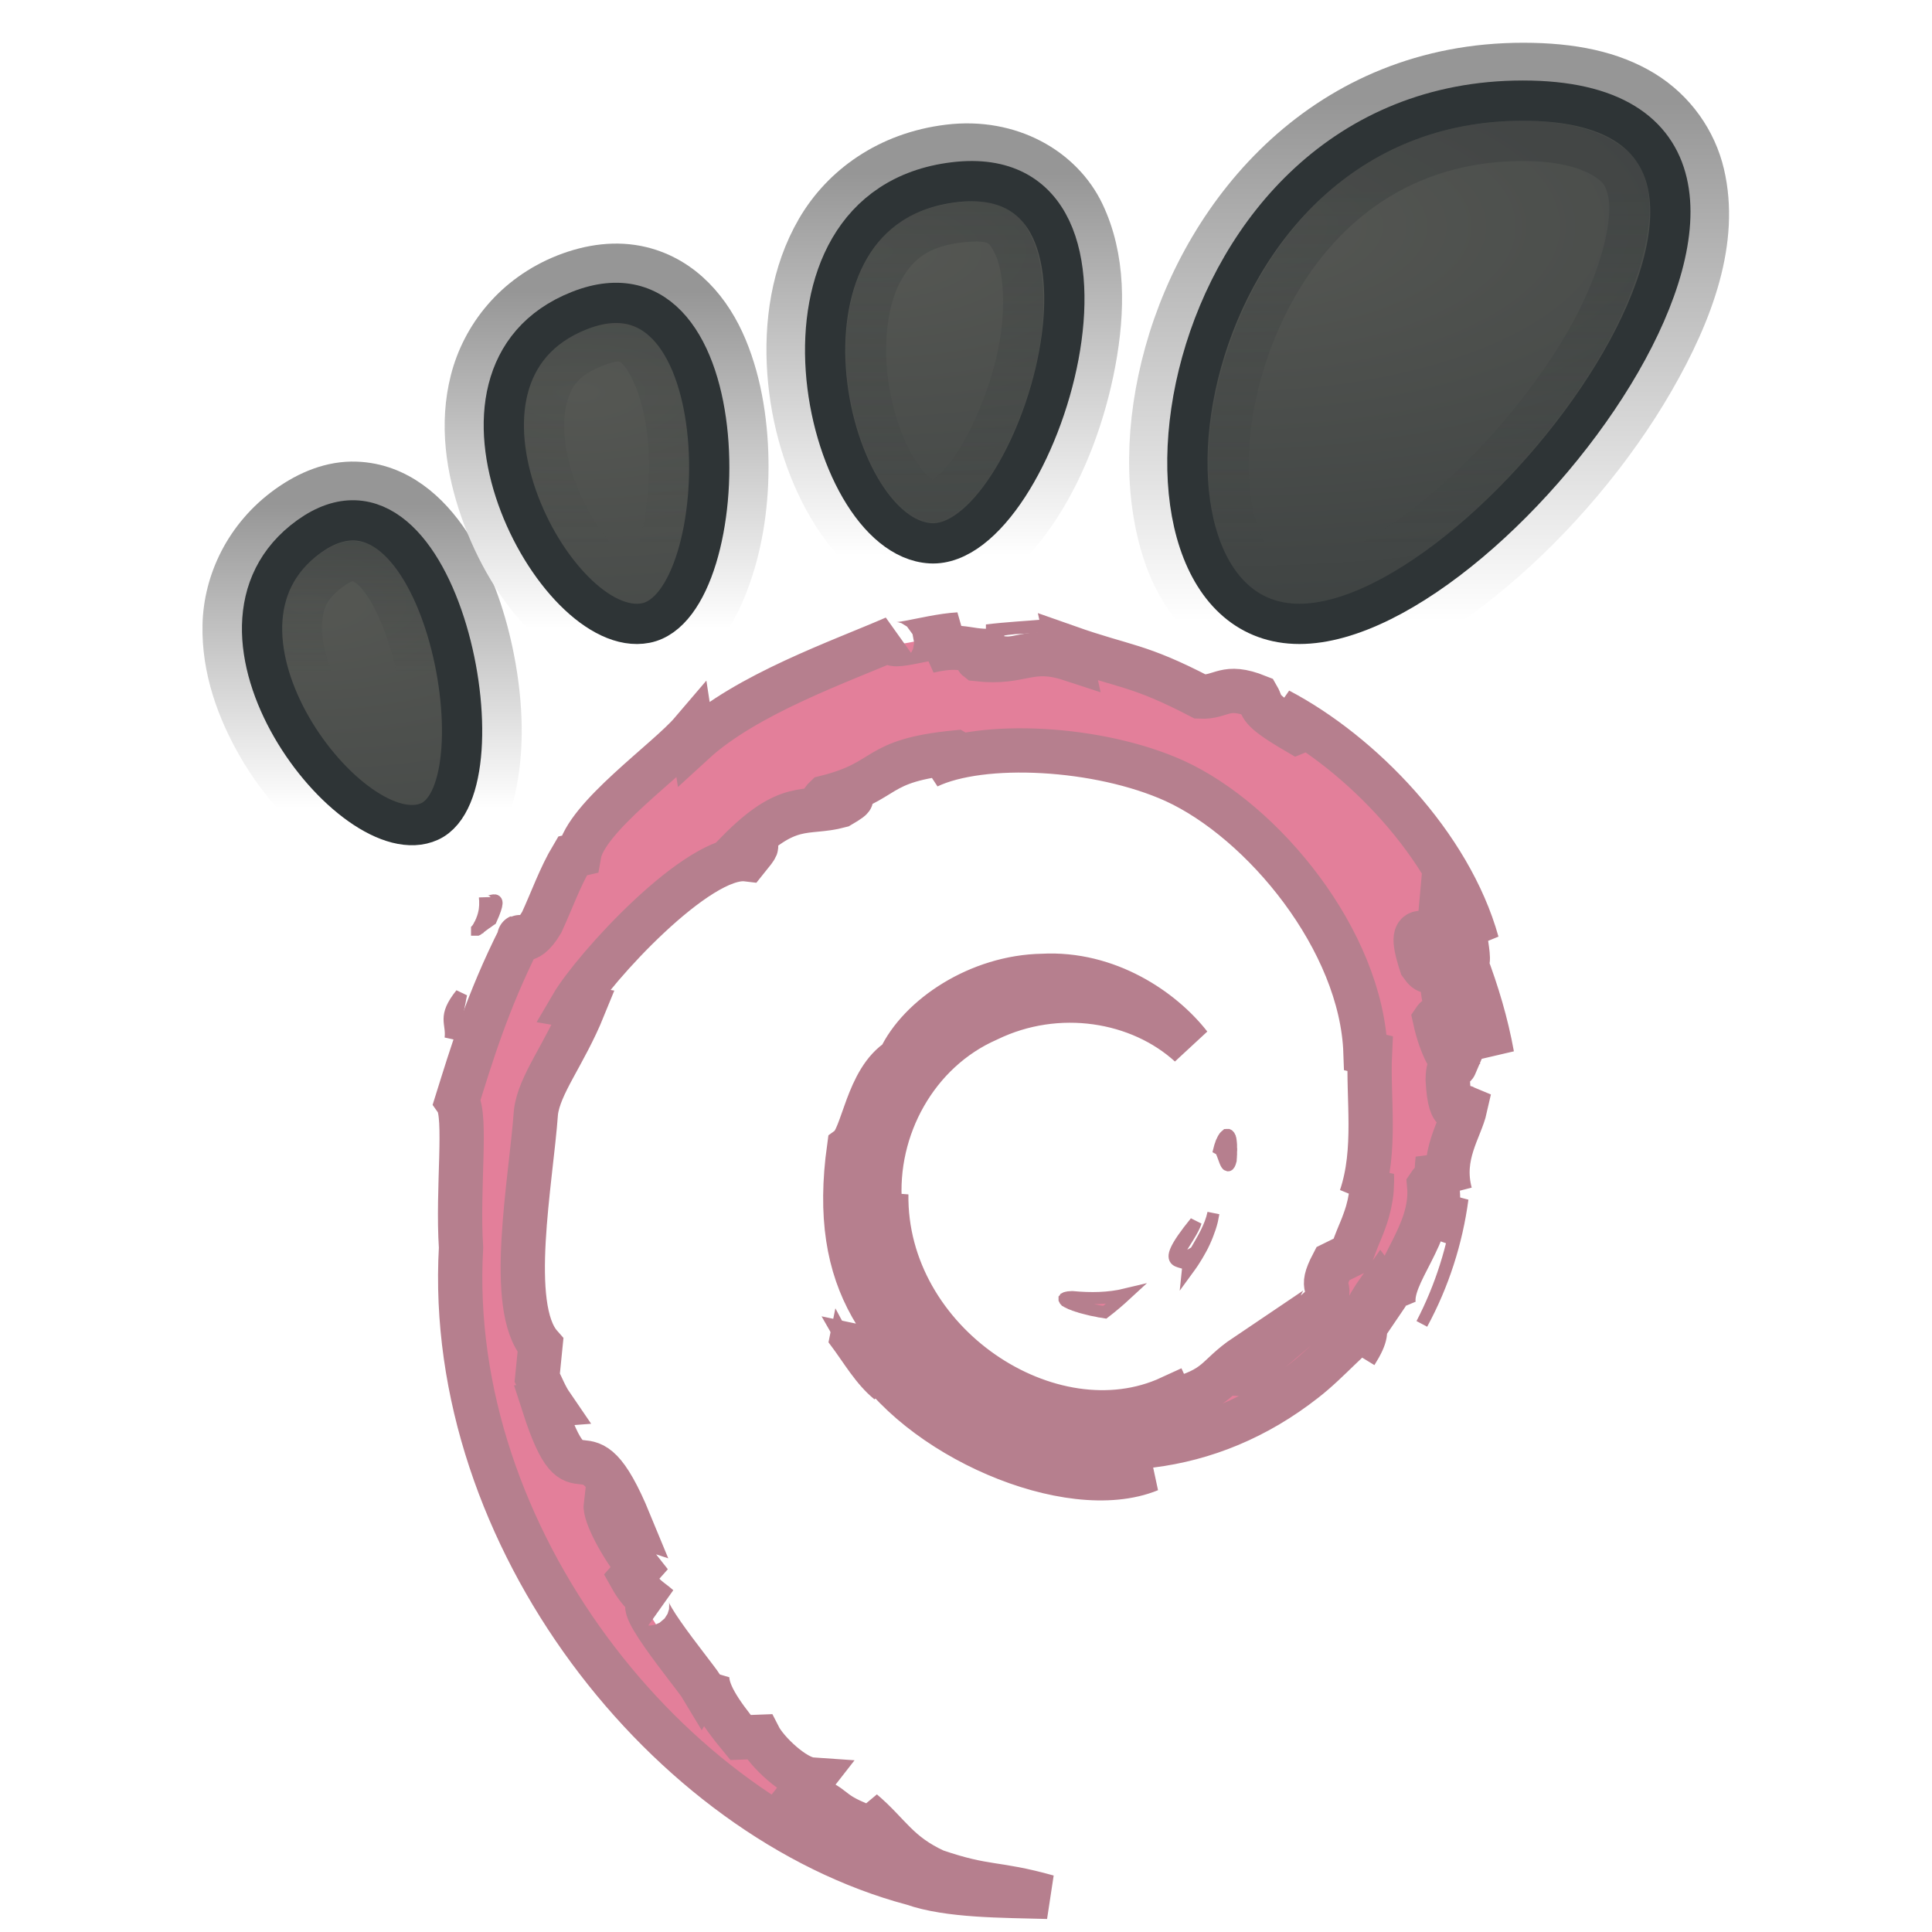
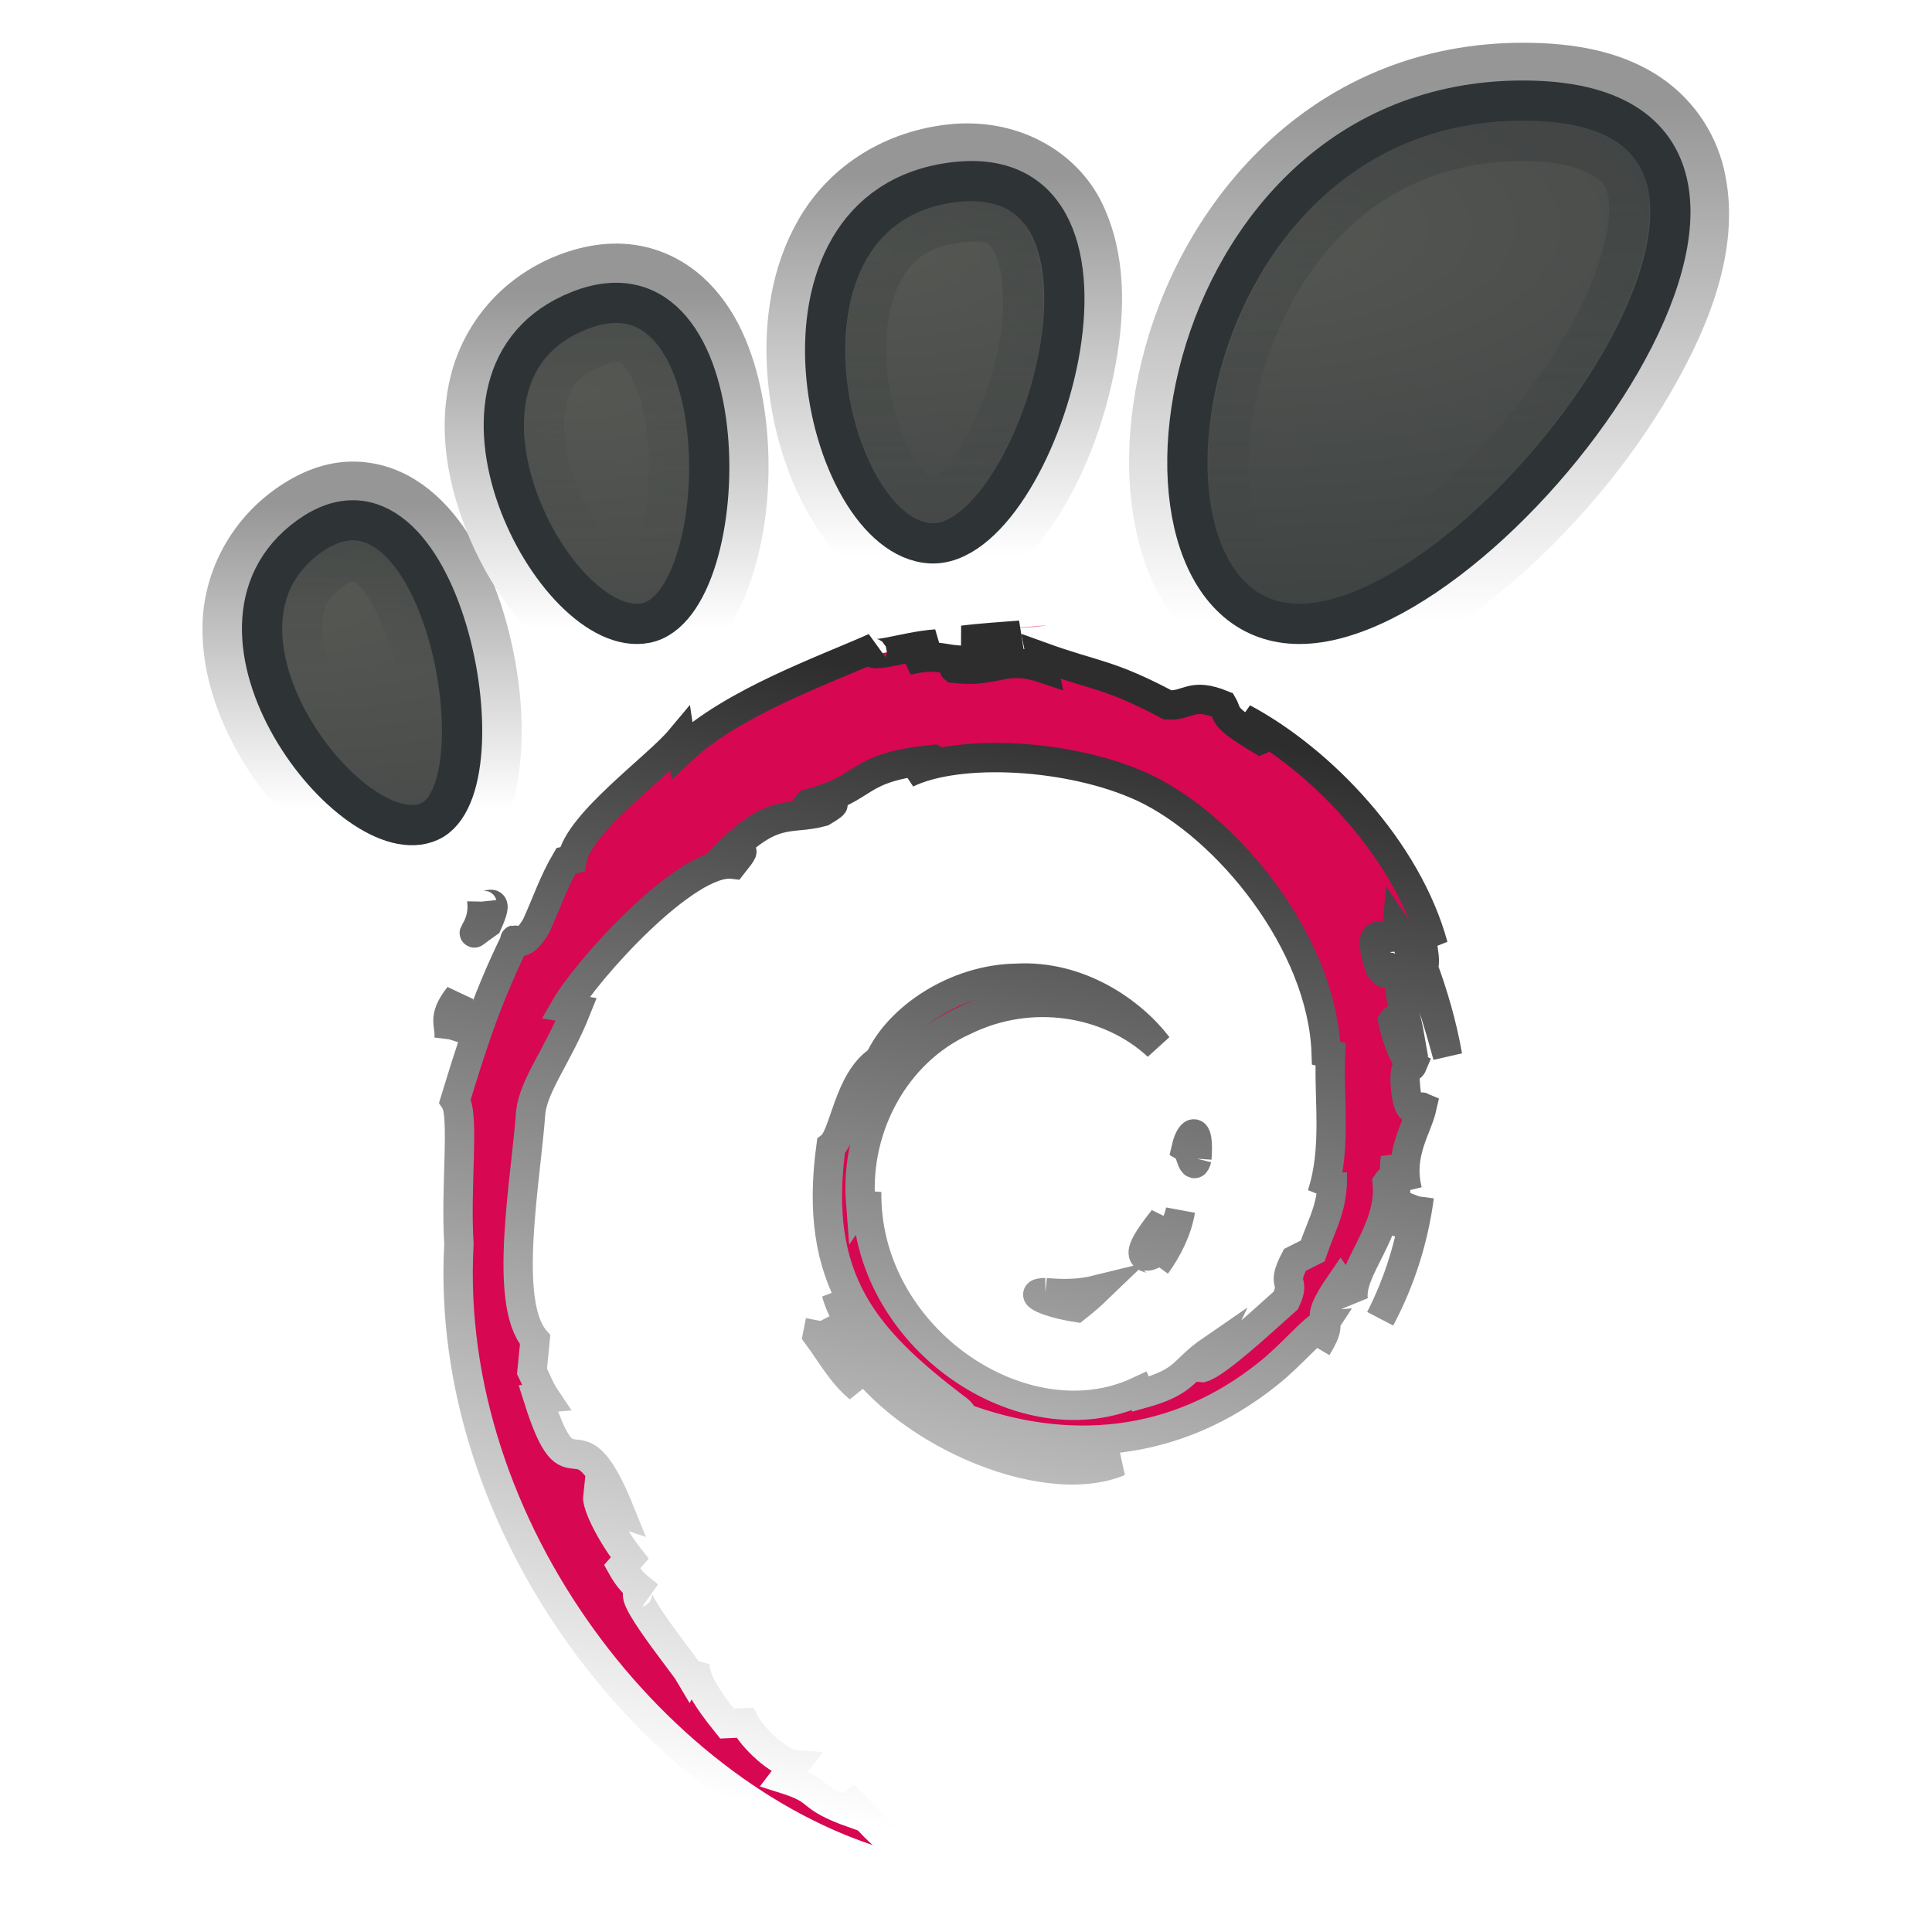
<svg xmlns="http://www.w3.org/2000/svg" xmlns:xlink="http://www.w3.org/1999/xlink" width="48px" height="48px" id="svg1325">
  <defs id="defs1327">
    <linearGradient id="linearGradient2796">
      <stop style="stop-color:#2e3436;stop-opacity:1;" offset="0" id="stop2798" />
      <stop style="stop-color:#2e3436;stop-opacity:0;" offset="1" id="stop2800" />
    </linearGradient>
    <linearGradient id="linearGradient3052">
      <stop id="stop3054" offset="0" style="stop-color:#555753;stop-opacity:1" />
      <stop id="stop3056" offset="1" style="stop-color:#2e3436;stop-opacity:1" />
    </linearGradient>
    <linearGradient id="linearGradient3013">
      <stop style="stop-color:#2d2d2d;stop-opacity:1;" offset="0" id="stop3015" />
      <stop style="stop-color:white;stop-opacity:1" offset="1" id="stop3017" />
    </linearGradient>
    <radialGradient xlink:href="#linearGradient3052" id="radialGradient3073" gradientUnits="userSpaceOnUse" gradientTransform="matrix(2.140448,-1.450766e-6,0,0.93766,-24.37707,2.17114)" cx="18.107" cy="8.083" fx="18.107" fy="8.083" r="17.995" />
    <radialGradient xlink:href="#linearGradient3052" id="radialGradient3076" gradientUnits="userSpaceOnUse" gradientTransform="matrix(2.140448,-1.450766e-6,0,0.93766,-24.37707,2.17114)" cx="14.954" cy="13.682" fx="14.954" fy="13.682" r="17.995" />
    <radialGradient xlink:href="#linearGradient3052" id="radialGradient3079" gradientUnits="userSpaceOnUse" gradientTransform="matrix(2.140448,-1.450766e-6,0,0.93766,-24.37707,2.17114)" cx="21.494" cy="4.35" fx="21.494" fy="4.35" r="17.995" />
    <radialGradient xlink:href="#linearGradient3052" id="radialGradient3082" gradientUnits="userSpaceOnUse" gradientTransform="matrix(2.140448,-1.450766e-6,0,0.93766,-24.37707,2.17114)" cx="25.641" cy="3.684" fx="25.641" fy="3.684" r="17.995" />
    <linearGradient xlink:href="#linearGradient2796" id="linearGradient2804" gradientUnits="userSpaceOnUse" x1="33.306" y1="3.717" x2="33.306" y2="12.644" />
    <linearGradient xlink:href="#linearGradient2796" id="linearGradient2806" gradientUnits="userSpaceOnUse" x1="33.129" y1="12.427" x2="33.129" y2="15.743" />
    <linearGradient xlink:href="#linearGradient3013" id="linearGradient2440" gradientUnits="userSpaceOnUse" x1="35.223" y1="1.514" x2="35.223" y2="14.403" />
    <linearGradient xlink:href="#linearGradient3013" id="linearGradient2444" gradientUnits="userSpaceOnUse" x1="23.114" y1="3.293" x2="23.114" y2="12.783" />
    <linearGradient xlink:href="#linearGradient3013" id="linearGradient2446" gradientUnits="userSpaceOnUse" x1="8.353" y1="11.509" x2="8.353" y2="19.071" />
    <linearGradient xlink:href="#linearGradient3013" id="linearGradient2448" gradientUnits="userSpaceOnUse" x1="15.203" y1="6.216" x2="15.203" y2="14.587" />
+     <defs id="defs829" />
+     <linearGradient xlink:href="#linearGradient3013" id="linearGradient3431" x1="3170.374" y1="4381.558" x2="2987.325" y2="3408.053" gradientUnits="userSpaceOnUse" />
  </defs>
  <g id="layer2" style="display:inline">
    <g id="g3045" style="opacity:0.5" transform="translate(0,1)">
      <path d="M 37.844,0.562 C 32.938,0.562 29.926,4.197 28.938,7.75 C 28.443,9.526 28.416,11.314 28.906,12.781 C 29.396,14.249 30.62,15.438 32.281,15.438 C 33.943,15.438 35.583,14.484 37.125,13.188 C 38.667,11.891 40.092,10.204 41.094,8.469 C 42.095,6.734 42.729,4.956 42.344,3.312 C 42.151,2.491 41.629,1.729 40.844,1.25 C 40.058,0.771 39.07,0.562 37.844,0.562 z" id="path2997" style="opacity:1;fill:none;fill-opacity:1;fill-rule:nonzero;stroke:url(#linearGradient2440);stroke-width:1;stroke-linejoin:round;stroke-miterlimit:4;stroke-dasharray:none;stroke-opacity:1" />
      <path d="M 23.562,2.594 C 22.048,2.778 20.908,3.609 20.281,4.688 C 19.655,5.766 19.476,7.037 19.562,8.25 C 19.649,9.463 20.008,10.643 20.562,11.594 C 21.117,12.545 21.921,13.372 23.062,13.438 C 24.308,13.509 25.188,12.605 25.844,11.594 C 26.5,10.583 26.979,9.29 27.219,8 C 27.459,6.71 27.471,5.4 26.938,4.281 C 26.404,3.163 25.107,2.406 23.562,2.594 z" id="path2999" style="opacity:1;fill:none;fill-opacity:1;fill-rule:nonzero;stroke:url(#linearGradient2444);stroke-width:1;stroke-linejoin:round;stroke-miterlimit:4;stroke-dasharray:none;stroke-opacity:1" />
      <path d="M 8.844,10.969 C 8.233,10.947 7.648,11.187 7.125,11.562 C 6.081,12.313 5.556,13.445 5.531,14.531 C 5.506,15.617 5.88,16.654 6.406,17.562 C 6.932,18.471 7.637,19.239 8.406,19.781 C 9.176,20.323 10.13,20.722 11.094,20.281 C 12.032,19.852 12.292,18.942 12.406,18.062 C 12.521,17.183 12.454,16.192 12.25,15.219 C 12.046,14.246 11.705,13.291 11.188,12.5 C 10.67,11.709 9.893,11.005 8.844,10.969 z" id="path3001" style="opacity:1;fill:none;fill-opacity:1;fill-rule:nonzero;stroke:url(#linearGradient2446);stroke-width:1;stroke-linejoin:round;stroke-miterlimit:4;stroke-dasharray:none;stroke-opacity:1" />
      <path d="M 15.938,5.625 C 15.319,5.476 14.663,5.563 14.031,5.812 C 12.762,6.315 11.968,7.343 11.688,8.438 C 11.407,9.532 11.576,10.656 11.938,11.688 C 12.299,12.719 12.863,13.668 13.562,14.375 C 14.262,15.082 15.157,15.645 16.219,15.438 C 17.245,15.237 17.764,14.361 18.094,13.5 C 18.423,12.639 18.591,11.652 18.594,10.625 C 18.597,9.598 18.443,8.537 18.062,7.625 C 17.682,6.713 16.995,5.88 15.938,5.625 z" id="path3003" style="opacity:1;fill:none;fill-opacity:1;fill-rule:nonzero;stroke:url(#linearGradient2448);stroke-width:1;stroke-linejoin:round;stroke-miterlimit:4;stroke-dasharray:none;stroke-opacity:1" />
      <g id="Layer" transform="matrix(0.1232753,0,0,0.1232753,10.11643,14.72584)">
        <g id="g3327" transform="matrix(0.9556033,0,0,0.9556033,-7.472502,-11.78053)">
-           <path d="M 148.154,152.401 L 147.952,152.401 L 147.775,152.425 L 147.599,152.425 L 147.422,152.45 L 147.271,152.45 L 147.144,152.475 L 147.018,152.499 L 146.917,152.524 L 146.816,152.549 L 146.715,152.574 L 146.665,152.598 L 146.589,152.648 L 146.539,152.673 L 146.514,152.722 L 146.488,152.771 L 146.463,152.796 L 146.463,152.846 L 146.488,152.895 L 146.514,152.945 L 146.539,152.994 L 146.564,153.043 L 146.615,153.093 L 146.69,153.142 L 146.741,153.217 L 146.842,153.266 L 146.917,153.315 L 147.018,153.39 L 147.119,153.439 L 147.245,153.489 L 147.372,153.563 L 147.498,153.612 L 147.624,153.686 L 147.775,153.761 L 147.927,153.81 L 148.103,153.884 L 148.255,153.934 L 148.431,154.008 L 148.608,154.082 L 148.81,154.131 L 148.987,154.206 L 149.189,154.28 L 149.416,154.329 L 149.819,154.478 L 150.274,154.601 L 150.753,154.725 L 151.233,154.849 L 151.737,154.972 L 152.242,155.096 L 152.772,155.195 L 153.302,155.294 L 153.832,155.417 L 154.387,155.491 L 154.942,155.59 C 156.583,154.329 158.046,153.068 159.384,151.832 C 155.699,152.722 151.939,152.747 148.154,152.401 z" id="path2904" style="fill:#c70036;fill-opacity:1;stroke:#6e001d;stroke-width:2.547;stroke-linecap:butt;stroke-linejoin:miter;stroke-miterlimit:4;stroke-dasharray:none;stroke-opacity:1" />
-           <path d="M 172.506,146.466 L 173.011,145.773 L 173.49,145.081 L 173.945,144.364 L 174.374,143.672 L 174.803,142.93 L 175.206,142.213 L 175.585,141.496 L 175.938,140.754 L 176.266,140.012 L 176.569,139.27 L 176.847,138.504 L 177.124,137.737 L 177.352,136.995 L 177.553,136.229 L 177.705,135.437 L 177.856,134.671 C 177.251,137.613 175.635,140.16 174.096,142.856 C 165.617,148.073 173.289,139.74 174.096,136.575 C 164.961,147.826 172.834,143.325 172.506,146.466 z" id="path2906" style="fill:#c70036;fill-opacity:1;stroke:#6e001d;stroke-width:2.547;stroke-linecap:butt;stroke-linejoin:miter;stroke-miterlimit:4;stroke-dasharray:none;stroke-opacity:1" />
-           <path d="M 181.49,123.543 L 181.49,123.37 L 181.515,123.172 L 181.515,122.999 L 181.541,122.826 L 181.541,122.653 L 181.541,122.48 L 181.566,122.332 L 181.566,122.159 L 181.566,122.01 L 181.566,121.862 L 181.566,121.713 L 181.566,121.565 L 181.591,121.417 L 181.591,121.293 L 181.591,121.145 L 181.566,121.021 L 181.566,120.897 L 181.566,120.774 L 181.566,120.65 L 181.566,120.526 L 181.566,120.428 L 181.566,120.304 L 181.541,120.205 L 181.541,120.106 L 181.541,119.982 L 181.515,119.884 L 181.515,119.809 L 181.515,119.71 L 181.49,119.612 L 181.49,119.537 L 181.465,119.438 L 181.465,119.364 L 181.44,119.29 L 181.44,119.216 L 181.414,119.142 L 181.414,119.068 L 181.389,119.018 L 181.364,118.944 L 181.364,118.894 L 181.339,118.82 L 181.314,118.771 L 181.314,118.721 L 181.288,118.672 L 181.263,118.622 L 181.238,118.573 L 181.238,118.548 L 181.213,118.499 L 181.187,118.474 L 181.162,118.425 L 181.137,118.4 L 181.086,118.35 L 181.061,118.301 L 181.011,118.252 L 180.96,118.227 L 180.91,118.202 L 180.859,118.202 L 180.809,118.202 L 180.758,118.202 L 180.708,118.227 L 180.632,118.227 L 180.582,118.276 L 180.531,118.301 L 180.481,118.35 L 180.405,118.4 L 180.355,118.449 L 180.304,118.499 L 180.254,118.573 L 180.178,118.647 L 180.127,118.721 L 180.077,118.82 L 180.026,118.894 L 179.951,118.993 L 179.9,119.092 L 179.85,119.191 L 179.799,119.315 L 179.749,119.414 L 179.698,119.537 L 179.623,119.661 L 179.572,119.785 L 179.522,119.908 L 179.497,120.032 L 179.446,120.156 L 179.396,120.304 L 179.345,120.428 L 179.295,120.576 L 179.219,120.848 L 179.143,121.145 C 180.001,121.565 180.683,126.783 181.49,123.543 z" id="path2908" style="fill:#c70036;fill-opacity:1;stroke:#6e001d;stroke-width:2.547;stroke-linecap:butt;stroke-linejoin:miter;stroke-miterlimit:4;stroke-dasharray:none;stroke-opacity:1" />
-           <path d="M 130.968,14.197 L 131.423,14.271 L 131.877,14.346 L 132.356,14.42 L 132.811,14.494 L 133.013,14.519 L 133.24,14.568 L 133.467,14.593 L 133.669,14.642 L 133.871,14.667 L 134.072,14.717 L 134.249,14.741 L 134.451,14.791 L 134.628,14.815 L 134.779,14.865 L 134.93,14.914 L 135.082,14.939 L 135.233,14.989 L 135.334,15.038 L 135.46,15.063 L 135.561,15.112 L 135.637,15.162 L 135.713,15.211 L 135.738,15.236 L 135.763,15.261 L 135.788,15.285 L 135.814,15.285 L 135.814,15.31 L 135.839,15.335 L 135.839,15.359 L 135.839,15.384 L 135.839,15.434 L 135.839,15.458 L 135.814,15.483 L 135.788,15.508 C 138.463,14.939 139.044,14.42 130.968,14.197 z" id="path2910" style="fill:#c70036;fill-opacity:1;stroke:#6e001d;stroke-width:2.547;stroke-linecap:butt;stroke-linejoin:miter;stroke-miterlimit:4;stroke-dasharray:none;stroke-opacity:1" />
-           <path d="M 135.788,15.508 L 134.098,15.854 L 135.687,15.706 L 135.788,15.508 z" id="polygon2912" style="fill:#c70036;fill-opacity:1;stroke:#6e001d;stroke-width:2.547;stroke-linecap:butt;stroke-linejoin:miter;stroke-miterlimit:4;stroke-dasharray:none;stroke-opacity:1" />
-           <path d="M 211.268,126.585 L 211.293,127.252 L 211.293,127.895 L 211.268,128.514 L 211.243,129.132 L 211.218,129.7 L 211.167,130.294 L 211.092,130.838 L 211.016,131.382 L 210.915,131.901 L 210.814,132.445 L 210.713,132.94 L 210.587,133.434 L 210.334,134.423 L 210.032,135.388 L 209.704,136.327 L 209.35,137.292 L 208.972,138.232 L 208.568,139.196 L 208.164,140.185 L 207.76,141.224 L 207.559,141.768 L 207.357,142.312 L 207.155,142.856 L 206.953,143.424 L 203.041,145.353 C 199.836,151.461 203.344,149.211 201.048,154.082 C 196.026,158.459 185.856,167.732 182.601,168.572 C 180.203,168.523 184.19,165.828 184.72,164.764 C 178.033,169.265 179.345,171.54 169.099,174.285 L 168.797,173.617 C 143.511,185.288 108.408,162.193 108.862,130.665 C 108.584,132.668 108.08,132.173 107.525,132.989 C 106.238,116.768 115.171,100.472 130.262,93.845 C 145.025,86.674 162.311,89.617 172.885,99.261 C 167.081,91.818 155.523,83.905 141.82,84.647 C 128.394,84.869 115.852,93.227 111.663,102.277 C 104.799,106.531 103.992,118.622 101.014,120.848 C 96.976,149.878 108.584,162.415 128.218,177.153 C 131.322,179.205 129.076,179.502 129.505,181.06 C 122.994,178.068 117.013,173.543 112.092,168.028 C 114.717,171.738 117.518,175.397 121.152,178.241 C 114.994,176.213 106.767,163.627 104.395,163.132 C 114.994,181.728 147.422,195.748 164.406,188.8 C 156.532,189.072 146.564,188.948 137.732,185.758 C 134.022,183.879 128.975,180.021 129.883,179.304 C 153.05,187.761 176.973,185.709 197.035,169.982 C 202.133,166.075 207.71,159.448 209.325,159.374 C 206.902,162.935 209.729,161.08 207.861,164.245 C 212.934,156.209 205.666,160.956 213.136,150.373 L 215.886,154.082 C 214.852,147.406 224.34,139.32 223.356,128.786 C 225.526,125.546 225.779,132.247 223.482,139.666 C 226.687,131.431 224.34,130.096 225.148,123.321 C 226.031,125.596 227.192,128.019 227.798,130.442 C 225.703,122.48 229.943,117.04 230.977,112.416 C 229.943,111.971 227.772,115.927 227.268,106.531 C 227.343,102.451 228.428,104.404 228.857,103.39 C 228.025,102.945 225.88,99.805 224.567,93.821 C 225.526,92.411 227.091,97.48 228.403,97.678 C 227.57,92.906 226.132,89.271 226.082,85.611 C 222.321,77.921 224.744,86.625 221.691,82.297 C 217.703,70.057 225.022,79.454 225.526,73.89 C 231.583,82.52 235.04,95.873 236.63,101.387 C 235.419,94.661 233.45,88.108 231.053,81.803 C 232.92,82.569 228.1,67.931 233.476,77.624 C 227.722,56.976 208.947,37.689 191.66,28.614 C 193.78,30.518 196.455,32.891 195.496,33.262 C 186.891,28.243 188.405,27.872 187.168,25.745 C 180.178,22.951 179.724,25.968 175.08,25.745 C 161.882,18.896 159.333,19.613 147.195,15.335 L 147.75,17.857 C 138.993,14.989 137.555,18.945 128.092,17.857 C 127.511,17.412 131.12,16.274 134.098,15.854 C 125.644,16.942 126.022,14.222 117.77,16.151 C 119.789,14.741 121.959,13.826 124.13,12.639 C 117.24,13.035 107.676,16.571 110.629,13.357 C 99.373,18.277 79.412,25.176 68.207,35.463 L 67.854,33.163 C 62.706,39.197 45.445,51.19 44.082,59.029 L 42.694,59.35 C 40.044,63.776 38.303,68.796 36.183,73.371 C 32.701,79.206 31.061,75.621 31.565,76.536 C 24.676,90.186 21.269,101.659 18.317,111.08 C 20.436,114.147 18.367,129.602 19.175,141.965 C 15.717,203.068 62.933,262.365 114.515,276.064 C 122.085,278.71 133.315,278.611 142.905,278.883 C 131.599,275.718 130.161,277.201 119.158,273.443 C 111.234,269.783 109.493,265.604 103.865,260.832 L 106.086,264.689 C 95.083,260.856 99.676,259.966 90.718,257.172 L 93.09,254.13 C 89.531,253.883 83.626,248.245 82.037,245.13 L 78.125,245.278 C 73.431,239.59 70.933,235.51 71.109,232.321 L 69.848,234.521 C 68.409,232.123 52.587,213.255 60.788,217.657 C 59.274,216.272 57.23,215.431 55.034,211.5 L 56.7,209.62 C 52.763,204.65 49.432,198.246 49.684,196.119 C 51.804,198.913 53.268,199.433 54.706,199.903 C 44.713,175.645 44.158,198.592 36.612,175.199 L 38.202,175.076 C 36.966,173.271 36.234,171.292 35.25,169.364 L 35.931,162.564 C 28.764,154.428 33.937,127.945 34.972,113.43 C 35.679,107.52 40.978,101.239 44.991,91.372 L 42.543,90.952 C 47.211,82.965 69.242,58.831 79.463,60.067 C 84.409,53.984 78.478,60.067 77.519,58.534 C 88.371,47.506 91.778,50.745 99.121,48.767 C 107.02,44.167 92.333,50.572 96.067,47.011 C 109.745,43.599 105.758,39.246 123.574,37.516 C 125.467,38.554 119.209,39.123 117.644,40.483 C 129.025,35.018 153.68,36.279 169.68,43.524 C 188.253,52.006 209.123,77.154 209.931,100.818 L 210.864,101.041 C 210.41,110.462 212.353,121.318 208.972,131.308 L 211.268,126.585 z" id="path2914" style="fill:#c70036;fill-opacity:1;stroke:#6e001d;stroke-width:9.338;stroke-linecap:butt;stroke-linejoin:miter;stroke-miterlimit:4;stroke-dasharray:none;stroke-opacity:1" />
-           <path d="M 98.667,158.508 L 98.036,161.624 C 101.014,165.58 103.386,169.883 107.171,172.974 C 104.446,167.756 102.402,165.58 98.667,158.508 z" id="path2916" style="fill:#c70036;fill-opacity:1;stroke:#6e001d;stroke-width:2.547;stroke-linecap:butt;stroke-linejoin:miter;stroke-miterlimit:4;stroke-dasharray:none;stroke-opacity:1" />
-           <path d="M 105.708,158.236 L 105.43,157.915 L 105.152,157.569 L 104.9,157.247 L 104.648,156.901 L 104.395,156.53 L 104.168,156.184 L 103.941,155.813 L 103.739,155.467 L 103.537,155.071 L 103.335,154.7 L 102.932,153.958 L 102.553,153.192 L 102.149,152.425 C 103.159,156.035 105.203,159.102 107.096,162.267 L 105.708,158.236 z" id="path2918" style="fill:#c70036;fill-opacity:1;stroke:#6e001d;stroke-width:2.547;stroke-linecap:butt;stroke-linejoin:miter;stroke-miterlimit:4;stroke-dasharray:none;stroke-opacity:1" />
-           <path d="M 230.372,131.679 L 229.715,133.311 C 228.504,141.817 225.88,150.224 221.817,158.038 C 226.283,149.804 229.16,140.803 230.372,131.679 z" id="path2537" style="fill:#c70036;fill-opacity:1;stroke:#6e001d;stroke-width:2.547;stroke-linecap:butt;stroke-linejoin:miter;stroke-miterlimit:4;stroke-dasharray:none;stroke-opacity:1" />
-           <path d="M 131.877,12.046 L 132.154,11.947 L 132.457,11.873 L 132.76,11.774 L 133.088,11.7 L 133.391,11.65 L 133.719,11.576 L 134.047,11.527 L 134.375,11.477 L 135.082,11.403 L 135.763,11.329 L 136.47,11.279 L 137.176,11.255 L 138.615,11.156 L 139.321,11.131 L 140.028,11.082 L 140.709,11.007 L 141.391,10.933 L 141.694,10.884 L 142.022,10.834 L 142.35,10.785 L 142.653,10.711 C 138.413,11.082 134.199,11.279 130.035,11.799 L 131.877,12.046 z" id="path2539" style="fill:#c70036;fill-opacity:1;stroke:#6e001d;stroke-width:2.547;stroke-linecap:butt;stroke-linejoin:miter;stroke-miterlimit:4;stroke-dasharray:none;stroke-opacity:1" />
-           <path d="M 24.222,68.128 L 24.247,68.425 L 24.272,68.722 L 24.272,69.019 L 24.272,69.291 L 24.272,69.563 L 24.272,69.835 L 24.247,70.082 L 24.222,70.354 L 24.197,70.601 L 24.171,70.848 L 24.121,71.071 L 24.07,71.318 L 24.02,71.541 L 23.969,71.739 L 23.919,71.961 L 23.843,72.159 L 23.793,72.357 L 23.717,72.555 L 23.641,72.728 L 23.591,72.901 L 23.515,73.074 L 23.439,73.247 L 23.364,73.395 L 23.313,73.544 L 23.238,73.692 L 23.162,73.816 L 23.086,73.939 L 23.036,74.063 L 22.96,74.187 L 22.91,74.286 L 22.859,74.385 L 22.808,74.459 L 22.758,74.533 L 22.708,74.607 L 22.657,74.681 L 22.632,74.731 L 22.607,74.78 L 22.581,74.83 L 22.556,74.854 L 22.556,74.879 L 22.556,74.904 L 22.556,74.904 L 22.556,74.904 L 22.581,74.904 L 22.632,74.879 L 22.657,74.854 L 22.708,74.805 L 22.783,74.755 L 22.834,74.706 L 22.935,74.657 L 22.96,74.607 L 23.01,74.582 L 23.061,74.533 L 23.137,74.508 L 23.187,74.459 L 23.238,74.409 L 23.313,74.36 L 23.364,74.31 L 23.439,74.261 L 23.515,74.211 L 23.591,74.137 L 23.666,74.088 L 23.767,74.014 L 23.843,73.964 L 23.944,73.89 L 24.045,73.816 L 24.121,73.742 L 24.222,73.667 L 24.348,73.593 L 24.449,73.519 L 24.575,73.445 L 24.676,73.371 L 24.802,73.272 L 24.928,73.198 L 25.055,73.099 L 25.181,73 L 25.332,72.901 L 25.483,72.802 C 28.764,65.507 24.171,70.799 24.222,68.128 z" id="path2541" style="fill:#c70036;fill-opacity:1;stroke:#6e001d;stroke-width:2.547;stroke-linecap:butt;stroke-linejoin:miter;stroke-miterlimit:4;stroke-dasharray:none;stroke-opacity:1" />
-           <path d="M 16.979,97.802 L 17.105,97.406 L 17.231,97.01 L 17.358,96.64 L 17.459,96.269 L 17.559,95.922 L 17.66,95.576 L 17.761,95.23 L 17.837,94.884 L 17.938,94.562 L 18.014,94.241 L 18.09,93.944 L 18.165,93.623 L 18.216,93.326 L 18.291,93.029 L 18.418,92.461 L 18.518,91.917 L 18.619,91.397 L 18.72,90.878 L 18.821,90.383 L 18.922,89.889 L 18.998,89.419 L 19.099,88.949 L 19.2,88.479 C 15.263,93.4 17.383,94.463 16.979,97.802 z" id="path2543" style="fill:#c70036;fill-opacity:1;stroke:#6e001d;stroke-width:2.547;stroke-linecap:butt;stroke-linejoin:miter;stroke-miterlimit:4;stroke-dasharray:none;stroke-opacity:1" />
+           <path d="M 130.968,14.197 L 131.423,14.271 L 131.877,14.346 L 132.356,14.42 L 132.811,14.494 L 133.013,14.519 L 133.24,14.568 L 133.467,14.593 L 133.669,14.642 L 133.871,14.667 L 134.072,14.717 L 134.249,14.741 L 134.451,14.791 L 134.628,14.815 L 134.779,14.865 L 134.93,14.914 L 135.082,14.939 L 135.233,14.989 L 135.334,15.038 L 135.46,15.063 L 135.561,15.112 L 135.637,15.162 L 135.713,15.211 L 135.738,15.236 L 135.763,15.261 L 135.788,15.285 L 135.814,15.285 L 135.814,15.31 L 135.839,15.335 L 135.839,15.359 L 135.839,15.384 L 135.839,15.434 L 135.839,15.458 L 135.814,15.483 L 135.788,15.508 C 138.463,14.939 139.044,14.42 130.968,14.197 z" id="path2910" style="fill:#d70751;fill-opacity:1;stroke:none;stroke-width:2.547;stroke-linecap:butt;stroke-linejoin:miter;stroke-miterlimit:4;stroke-dasharray:none;stroke-opacity:1;opacity:1" />
+           <path d="M 135.788,15.508 L 134.098,15.854 L 135.687,15.706 L 135.788,15.508 z" id="polygon2912" style="fill:#d70751;fill-opacity:1;stroke:none;stroke-width:2.547;stroke-linecap:butt;stroke-linejoin:miter;stroke-miterlimit:4;stroke-dasharray:none;stroke-opacity:1;opacity:1" />
+           <path d="M 131.877,12.046 L 132.154,11.947 L 132.457,11.873 L 132.76,11.774 L 133.088,11.7 L 133.391,11.65 L 133.719,11.576 L 134.047,11.527 L 134.375,11.477 L 135.082,11.403 L 135.763,11.329 L 136.47,11.279 L 137.176,11.255 L 138.615,11.156 L 139.321,11.131 L 140.028,11.082 L 140.709,11.007 L 141.391,10.933 L 141.694,10.884 L 142.022,10.834 L 142.35,10.785 L 142.653,10.711 C 138.413,11.082 134.199,11.279 130.035,11.799 L 131.877,12.046 z" id="path2539" style="fill:#d70751;fill-opacity:1;stroke:none;stroke-width:2.547;stroke-linecap:butt;stroke-linejoin:miter;stroke-miterlimit:4;stroke-dasharray:none;stroke-opacity:1;opacity:1" />
        </g>
      </g>
    </g>
  </g>
  <g id="layer1" style="display:inline">
    <path id="path4490" d="M 37.836,2.5 C 28.951,2.5 27.284,15.5 32.283,15.5 C 37.28,15.5 46.722,2.5 37.836,2.5 z " style="fill:url(#radialGradient3082);fill-opacity:1;fill-rule:nonzero;stroke:#2e3436;stroke-width:1;stroke-miterlimit:4;stroke-dasharray:none" />
    <path id="path4492" d="M 23.119,13.498 C 25.798,13.652 28.738,3.915 23.702,4.528 C 18.667,5.14 20.438,13.345 23.119,13.498 z " style="fill:url(#radialGradient3079);fill-opacity:1;fill-rule:nonzero;stroke:#2e3436;stroke-width:1;stroke-miterlimit:4;stroke-dasharray:none" />
    <path id="path4494" d="M 10.674,20.409 C 12.58,19.536 10.919,11.001 7.678,13.329 C 4.439,15.657 8.768,21.281 10.674,20.409 z " style="fill:url(#radialGradient3076);fill-opacity:1;fill-rule:nonzero;stroke:#2e3436;stroke-width:1;stroke-miterlimit:4;stroke-dasharray:none" />
    <path id="path4496" d="M 16.044,15.479 C 18.313,15.035 18.437,6.117 14.391,7.717 C 10.344,9.317 13.777,15.923 16.044,15.479 L 16.044,15.479 z " style="fill:url(#radialGradient3073);fill-opacity:1;fill-rule:nonzero;stroke:#2e3436;stroke-width:1;stroke-miterlimit:4;stroke-dasharray:none" />
    <g id="g2836" style="opacity:0.3;stroke:#2e3436">
      <path transform="translate(0,1)" d="M 37.844,2.5 C 33.896,2.5 31.659,5.354 30.844,8.281 C 30.436,9.745 30.432,11.203 30.75,12.156 C 31.068,13.109 31.472,13.5 32.281,13.5 C 33.091,13.5 34.493,12.823 35.844,11.688 C 37.195,10.552 38.504,9.008 39.375,7.5 C 40.246,5.992 40.617,4.515 40.438,3.75 C 40.348,3.367 40.209,3.161 39.844,2.938 C 39.478,2.714 38.831,2.5 37.844,2.5 z " id="path2920" style="opacity:1;fill:none;fill-opacity:1;fill-rule:nonzero;stroke:url(#linearGradient2804);stroke-width:1;stroke-linejoin:miter;stroke-miterlimit:4;stroke-dasharray:none;stroke-opacity:1;color:black;stroke-linecap:butt;marker:none;marker-start:none;marker-mid:none;marker-end:none;stroke-dashoffset:0;visibility:visible;display:inline;overflow:visible" />
      <path transform="translate(0,1)" d="M 23.812,4.531 C 22.832,4.651 22.328,5.069 21.969,5.688 C 21.61,6.306 21.465,7.204 21.531,8.125 C 21.597,9.046 21.879,9.957 22.25,10.594 C 22.621,11.23 23.028,11.46 23.188,11.469 C 23.233,11.471 23.707,11.272 24.188,10.531 C 24.668,9.79 25.119,8.693 25.312,7.656 C 25.506,6.619 25.428,5.63 25.188,5.125 C 24.947,4.62 24.762,4.416 23.812,4.531 z " id="path2922" style="opacity:1;fill:none;fill-opacity:1;fill-rule:nonzero;stroke:url(#linearGradient2804);stroke-width:1;stroke-linejoin:miter;stroke-miterlimit:4;stroke-dasharray:none;stroke-opacity:1;color:black;stroke-linecap:butt;marker:none;marker-start:none;marker-mid:none;marker-end:none;stroke-dashoffset:0;visibility:visible;display:inline;overflow:visible" />
      <path transform="translate(0,1)" d="M 8.781,12.938 C 8.691,12.934 8.536,12.951 8.25,13.156 C 7.677,13.568 7.514,13.972 7.5,14.562 C 7.486,15.153 7.735,15.92 8.125,16.594 C 8.515,17.268 9.055,17.852 9.531,18.188 C 10.008,18.523 10.297,18.493 10.281,18.5 C 10.171,18.55 10.394,18.39 10.469,17.812 C 10.544,17.235 10.509,16.412 10.344,15.625 C 10.179,14.838 9.887,14.059 9.562,13.562 C 9.238,13.066 8.959,12.944 8.781,12.938 z " id="path2926" style="opacity:1;fill:none;fill-opacity:1;fill-rule:nonzero;stroke:url(#linearGradient2806);stroke-width:1;stroke-linejoin:miter;stroke-miterlimit:4;stroke-dasharray:none;stroke-opacity:1;color:black;stroke-linecap:butt;marker:none;marker-start:none;marker-mid:none;marker-end:none;stroke-dashoffset:0;visibility:visible;display:inline;overflow:visible" />
      <path transform="translate(0,1)" d="M 15.5,7.5 C 15.36,7.466 15.161,7.475 14.781,7.625 C 14.027,7.923 13.742,8.328 13.594,8.906 C 13.445,9.485 13.514,10.269 13.781,11.031 C 14.048,11.793 14.488,12.514 14.938,12.969 C 15.387,13.423 15.771,13.514 15.844,13.5 C 15.811,13.506 16.068,13.37 16.281,12.812 C 16.494,12.255 16.622,11.415 16.625,10.594 C 16.628,9.772 16.488,8.977 16.25,8.406 C 16.012,7.836 15.771,7.565 15.5,7.5 z " id="path2924" style="opacity:1;fill:none;fill-opacity:1;fill-rule:nonzero;stroke:url(#linearGradient2804);stroke-width:1;stroke-linejoin:miter;stroke-miterlimit:4;stroke-dasharray:none;stroke-opacity:1;color:black;stroke-linecap:butt;marker:none;marker-start:none;marker-mid:none;marker-end:none;stroke-dashoffset:0;visibility:visible;display:inline;overflow:visible" />
    </g>
+     <g id="Debian" style="fill:#d70751;stroke:url(#linearGradient3431);stroke-opacity:1;stroke-width:25.574;stroke-miterlimit:4;stroke-dasharray:none" transform="matrix(2.8505249e-2,0,0,-2.8505249e-2,-66.82499,141.8854)">
+       <g id="GROUP_BEGIN_2" style="stroke:url(#linearGradient3431);stroke-opacity:1;stroke-width:25.574;stroke-miterlimit:4;stroke-dasharray:none">
+         <path id="PATH_1" d="M 3255.5,3850.9 C 3237.5,3850.7 3258.9,3841.6 3282.3,3838 C 3288.8,3843.1 3294.7,3848.2 3299.9,3853.2 C 3285.3,3849.6 3270.4,3849.5 3255.5,3850.9" style="stroke:url(#linearGradient3431);stroke-opacity:1;stroke-width:25.574;stroke-miterlimit:4;stroke-dasharray:none" />
+         <path id="PATH_2" d="M 3351.9,3874.9 C 3362.6,3889.7 3370.4,3905.9 3373.2,3922.6 C 3370.8,3910.7 3364.3,3900.4 3358.2,3889.5 C 3324.6,3868.4 3355,3902.1 3358.2,3914.9 C 3322.1,3869.4 3353.2,3887.6 3351.9,3874.9" style="stroke:url(#linearGradient3431);stroke-opacity:1;stroke-width:25.574;stroke-miterlimit:4;stroke-dasharray:none" />
+         <path id="PATH_3" d="M 3387.5,3967.6 C 3389.7,3999.9 3381.1,3989.7 3378.3,3977.4 C 3381.6,3975.6 3384.3,3954.6 3387.5,3967.6" style="stroke:url(#linearGradient3431);stroke-opacity:1;stroke-width:25.574;stroke-miterlimit:4;stroke-dasharray:none" />
+         <path id="PATH_4" d="M 3187.3,4409.9 C 3196.9,4408.2 3208.1,4406.8 3206.5,4404.6 C 3217,4406.9 3219.3,4409 3187.3,4409.9" style="stroke:url(#linearGradient3431);stroke-opacity:1;stroke-width:25.574;stroke-miterlimit:4;stroke-dasharray:none" />
+         <path id="PATH_5" d="M 3206.5,4404.6 L 3199.7,4403.1 L 3206,4403.7 L 3206.5,4404.6" style="stroke:url(#linearGradient3431);stroke-opacity:1;stroke-width:25.574;stroke-miterlimit:4;stroke-dasharray:none" />
+         <path id="PATH_6" d="M 3505.5,3955.3 C 3506.6,3926.2 3497,3912.2 3488.4,3887.2 L 3472.9,3879.4 C 3460.2,3854.8 3474.1,3863.8 3465,3844.1 C 3445.2,3826.5 3404.8,3788.9 3391.9,3785.5 C 3382.4,3785.7 3398.3,3796.6 3400.3,3800.9 C 3373.8,3782.7 3379,3773.5 3338.4,3762.4 L 3337.2,3765.1 C 3237,3717.9 3097.9,3811.3 3099.7,3938.8 C 3098.6,3930.7 3096.7,3932.7 3094.4,3929.4 C 3089.3,3995 3124.7,4060.9 3184.5,4087.8 C 3243,4116.7 3311.5,4104.8 3353.4,4065.8 C 3330.4,4095.9 3284.6,4127.9 3230.3,4124.9 C 3177.2,4124.1 3127.4,4090.3 3110.8,4053.6 C 3083.6,4036.4 3080.4,3987.5 3068.6,3978.5 C 3052.6,3861.2 3098.6,3810.4 3176.4,3750.8 C 3188.7,3742.5 3179.9,3741.3 3181.5,3735 C 3155.7,3747.1 3132,3765.4 3112.5,3787.8 C 3122.9,3772.7 3134,3757.9 3148.4,3746.4 C 3124,3754.7 3091.5,3805.5 3082,3807.6 C 3124,3732.3 3252.5,3675.6 3319.8,3703.7 C 3288.6,3702.6 3249.1,3703.1 3214.1,3716 C 3199.4,3723.6 3179.4,3739.2 3183,3742.2 C 3274.8,3707.9 3369.7,3716.2 3449.1,3779.9 C 3469.3,3795.6 3491.4,3822.4 3497.8,3822.8 C 3488.2,3808.3 3499.4,3815.8 3492.1,3803.1 C 3512.2,3835.6 3483.3,3816.3 3512.9,3859.2 L 3523.8,3844.1 C 3519.7,3871.1 3557.3,3903.8 3553.4,3946.5 C 3562.1,3959.5 3563.1,3932.4 3553.9,3902.4 C 3566.6,3935.7 3557.3,3941.1 3560.5,3968.5 C 3564,3959.3 3568.7,3949.5 3571,3939.8 C 3562.8,3971.9 3579.5,3993.9 3583.7,4012.6 C 3579.6,4014.4 3570.9,3998.4 3568.9,4036.4 C 3569.2,4052.9 3573.5,4045 3575.2,4049.1 C 3571.9,4050.9 3563.4,4063.6 3558.3,4087.8 C 3562,4093.6 3568.3,4073.1 3573.4,4072.2 C 3570.1,4091.5 3564.4,4106.2 3564.2,4121 C 3549.3,4152.2 3558.9,4116.9 3546.8,4134.4 C 3531,4183.9 3560,4145.9 3562,4168.4 C 3586,4133.5 3599.7,4079.6 3606,4057.2 C 3601.2,4084.4 3593.5,4110.9 3584,4136.4 C 3591.3,4133.3 3572.2,4192.5 3593.5,4153.3 C 3570.8,4236.8 3496.3,4314.9 3427.8,4351.5 C 3436.2,4343.8 3446.8,4334.2 3443,4332.7 C 3408.9,4353 3414.9,4354.6 3410,4363.1 C 3382.3,4374.4 3380.5,4362.2 3362.1,4363.1 C 3309.8,4390.8 3299.7,4387.9 3251.6,4405.3 L 3253.8,4395 C 3219.1,4406.6 3213.4,4390.7 3175.9,4395 C 3173.7,4396.8 3187.9,4401.4 3199.7,4403.1 C 3166.2,4398.7 3167.8,4409.8 3135,4401.9 C 3143.1,4407.6 3151.6,4411.4 3160.2,4416.2 C 3132.9,4414.5 3095,4400.3 3106.7,4413.2 C 3062.2,4393.3 2983,4365.4 2938.6,4323.8 L 2937.2,4333.1 C 2916.8,4308.7 2848.5,4260.2 2843,4228.5 L 2837.6,4227.2 C 2827,4209.3 2820.1,4189 2811.7,4170.6 C 2797.9,4146.9 2791.4,4161.5 2793.4,4157.8 C 2766.2,4102.5 2752.6,4056.1 2740.9,4018.1 C 2749.3,4005.6 2741.1,3943.1 2744.3,3893.1 C 2730.6,3646.1 2917.7,3406.2 3122.1,3350.8 C 3152.1,3340.1 3196.7,3340.5 3234.6,3339.4 C 3189.8,3352.2 3184.1,3346.2 3140.5,3361.4 C 3109.1,3376.2 3102.2,3393.1 3079.9,3412.4 L 3088.7,3396.8 C 3045.1,3412.3 3063.3,3416 3027.8,3427.2 L 3037.2,3439.5 C 3023.1,3440.6 2999.8,3463.3 2993.4,3476 L 2977.9,3475.3 C 2959.3,3498.3 2949.4,3514.8 2950.1,3527.7 L 2945.1,3518.8 C 2939.4,3528.5 2876.7,3604.8 2909.2,3587.1 C 2903.2,3592.6 2895.2,3596.1 2886.4,3611.9 L 2893.1,3619.5 C 2877.4,3639.6 2864.2,3665.5 2865.2,3674.1 C 2873.6,3662.8 2879.4,3660.7 2885.1,3658.8 C 2845.6,3756.9 2843.3,3664.2 2813.4,3758.7 L 2819.7,3759.2 C 2814.8,3766.5 2811.9,3774.5 2808,3782.3 L 2810.7,3809.8 C 2782.3,3842.7 2802.8,3949.8 2806.9,4008.5 C 2809.8,4032.4 2830.7,4057.8 2846.6,4097.7 L 2836.9,4099.4 C 2855.4,4131.7 2942.8,4229.3 2983.2,4224.3 C 3002.8,4248.9 2979.3,4224.4 2975.5,4230.6 C 3018.5,4275.1 3032,4262 3061.1,4270 C 3092.4,4288.6 3034.2,4262.8 3049.1,4277.1 C 3103.2,4290.9 3087.4,4308.6 3158.1,4315.6 C 3165.5,4311.3 3140.8,4309 3134.6,4303.5 C 3179.7,4325.6 3277.3,4320.6 3340.7,4291.3 C 3414.3,4256.9 3497,4155.2 3500.2,4059.6 L 3504,4058.6 C 3502.1,4020.6 3509.8,3976.6 3496.4,3936.2 L 3505.5,3955.3" style="stroke:url(#linearGradient3431);stroke-opacity:1;stroke-width:25.574;stroke-miterlimit:4;stroke-dasharray:none" />
+         <path id="PATH_7" d="M 3059.3,3826.2 L 3056.8,3813.6 C 3068.6,3797.6 3078,3780.2 3093.1,3767.7 C 3082.2,3788.8 3074.2,3797.6 3059.3,3826.2" style="stroke:url(#linearGradient3431);stroke-opacity:1;stroke-width:25.574;stroke-miterlimit:4;stroke-dasharray:none" />
+         <path id="PATH_8" d="M 3087.2,3827.3 C 3081,3834.2 3077.3,3842.6 3073.2,3850.8 C 3077.1,3836.3 3085.2,3823.8 3092.8,3811 L 3087.2,3827.3" style="stroke:url(#linearGradient3431);stroke-opacity:1;stroke-width:25.574;stroke-miterlimit:4;stroke-dasharray:none" />
+         <path id="PATH_9" d="M 3581.3,3934.7 L 3578.7,3928.1 C 3573.8,3893.7 3563.4,3859.7 3547.3,3828.2 C 3565,3861.4 3576.5,3897.8 3581.3,3934.7" style="stroke:url(#linearGradient3431);stroke-opacity:1;stroke-width:25.574;stroke-miterlimit:4;stroke-dasharray:none" />
+         <path id="PATH_10" d="M 3190.9,4418.5 C 3203,4422.9 3220.7,4420.9 3233.6,4423.9 C 3216.8,4422.5 3200.1,4421.6 3183.6,4419.5 L 3190.9,4418.5" style="stroke:url(#linearGradient3431);stroke-opacity:1;stroke-width:25.574;stroke-miterlimit:4;stroke-dasharray:none" />
+         <path id="PATH_11" d="M 2764.3,4191.7 C 2767.1,4165.8 2744.8,4155.7 2769.3,4172.8 C 2782.4,4202.3 2764.1,4180.9 2764.3,4191.7" style="stroke:url(#linearGradient3431);stroke-opacity:1;stroke-width:25.574;stroke-miterlimit:4;stroke-dasharray:none" />
+         <path id="PATH_12" d="M 2735.6,4071.7 C 2741.2,4089 2742.2,4099.4 2744.4,4109.4 C 2728.8,4089.5 2737.2,4085.2 2735.6,4071.7" style="stroke:url(#linearGradient3431);stroke-opacity:1;stroke-width:25.574;stroke-miterlimit:4;stroke-dasharray:none" />
+       </g>
+     </g>
  </g>
</svg>
